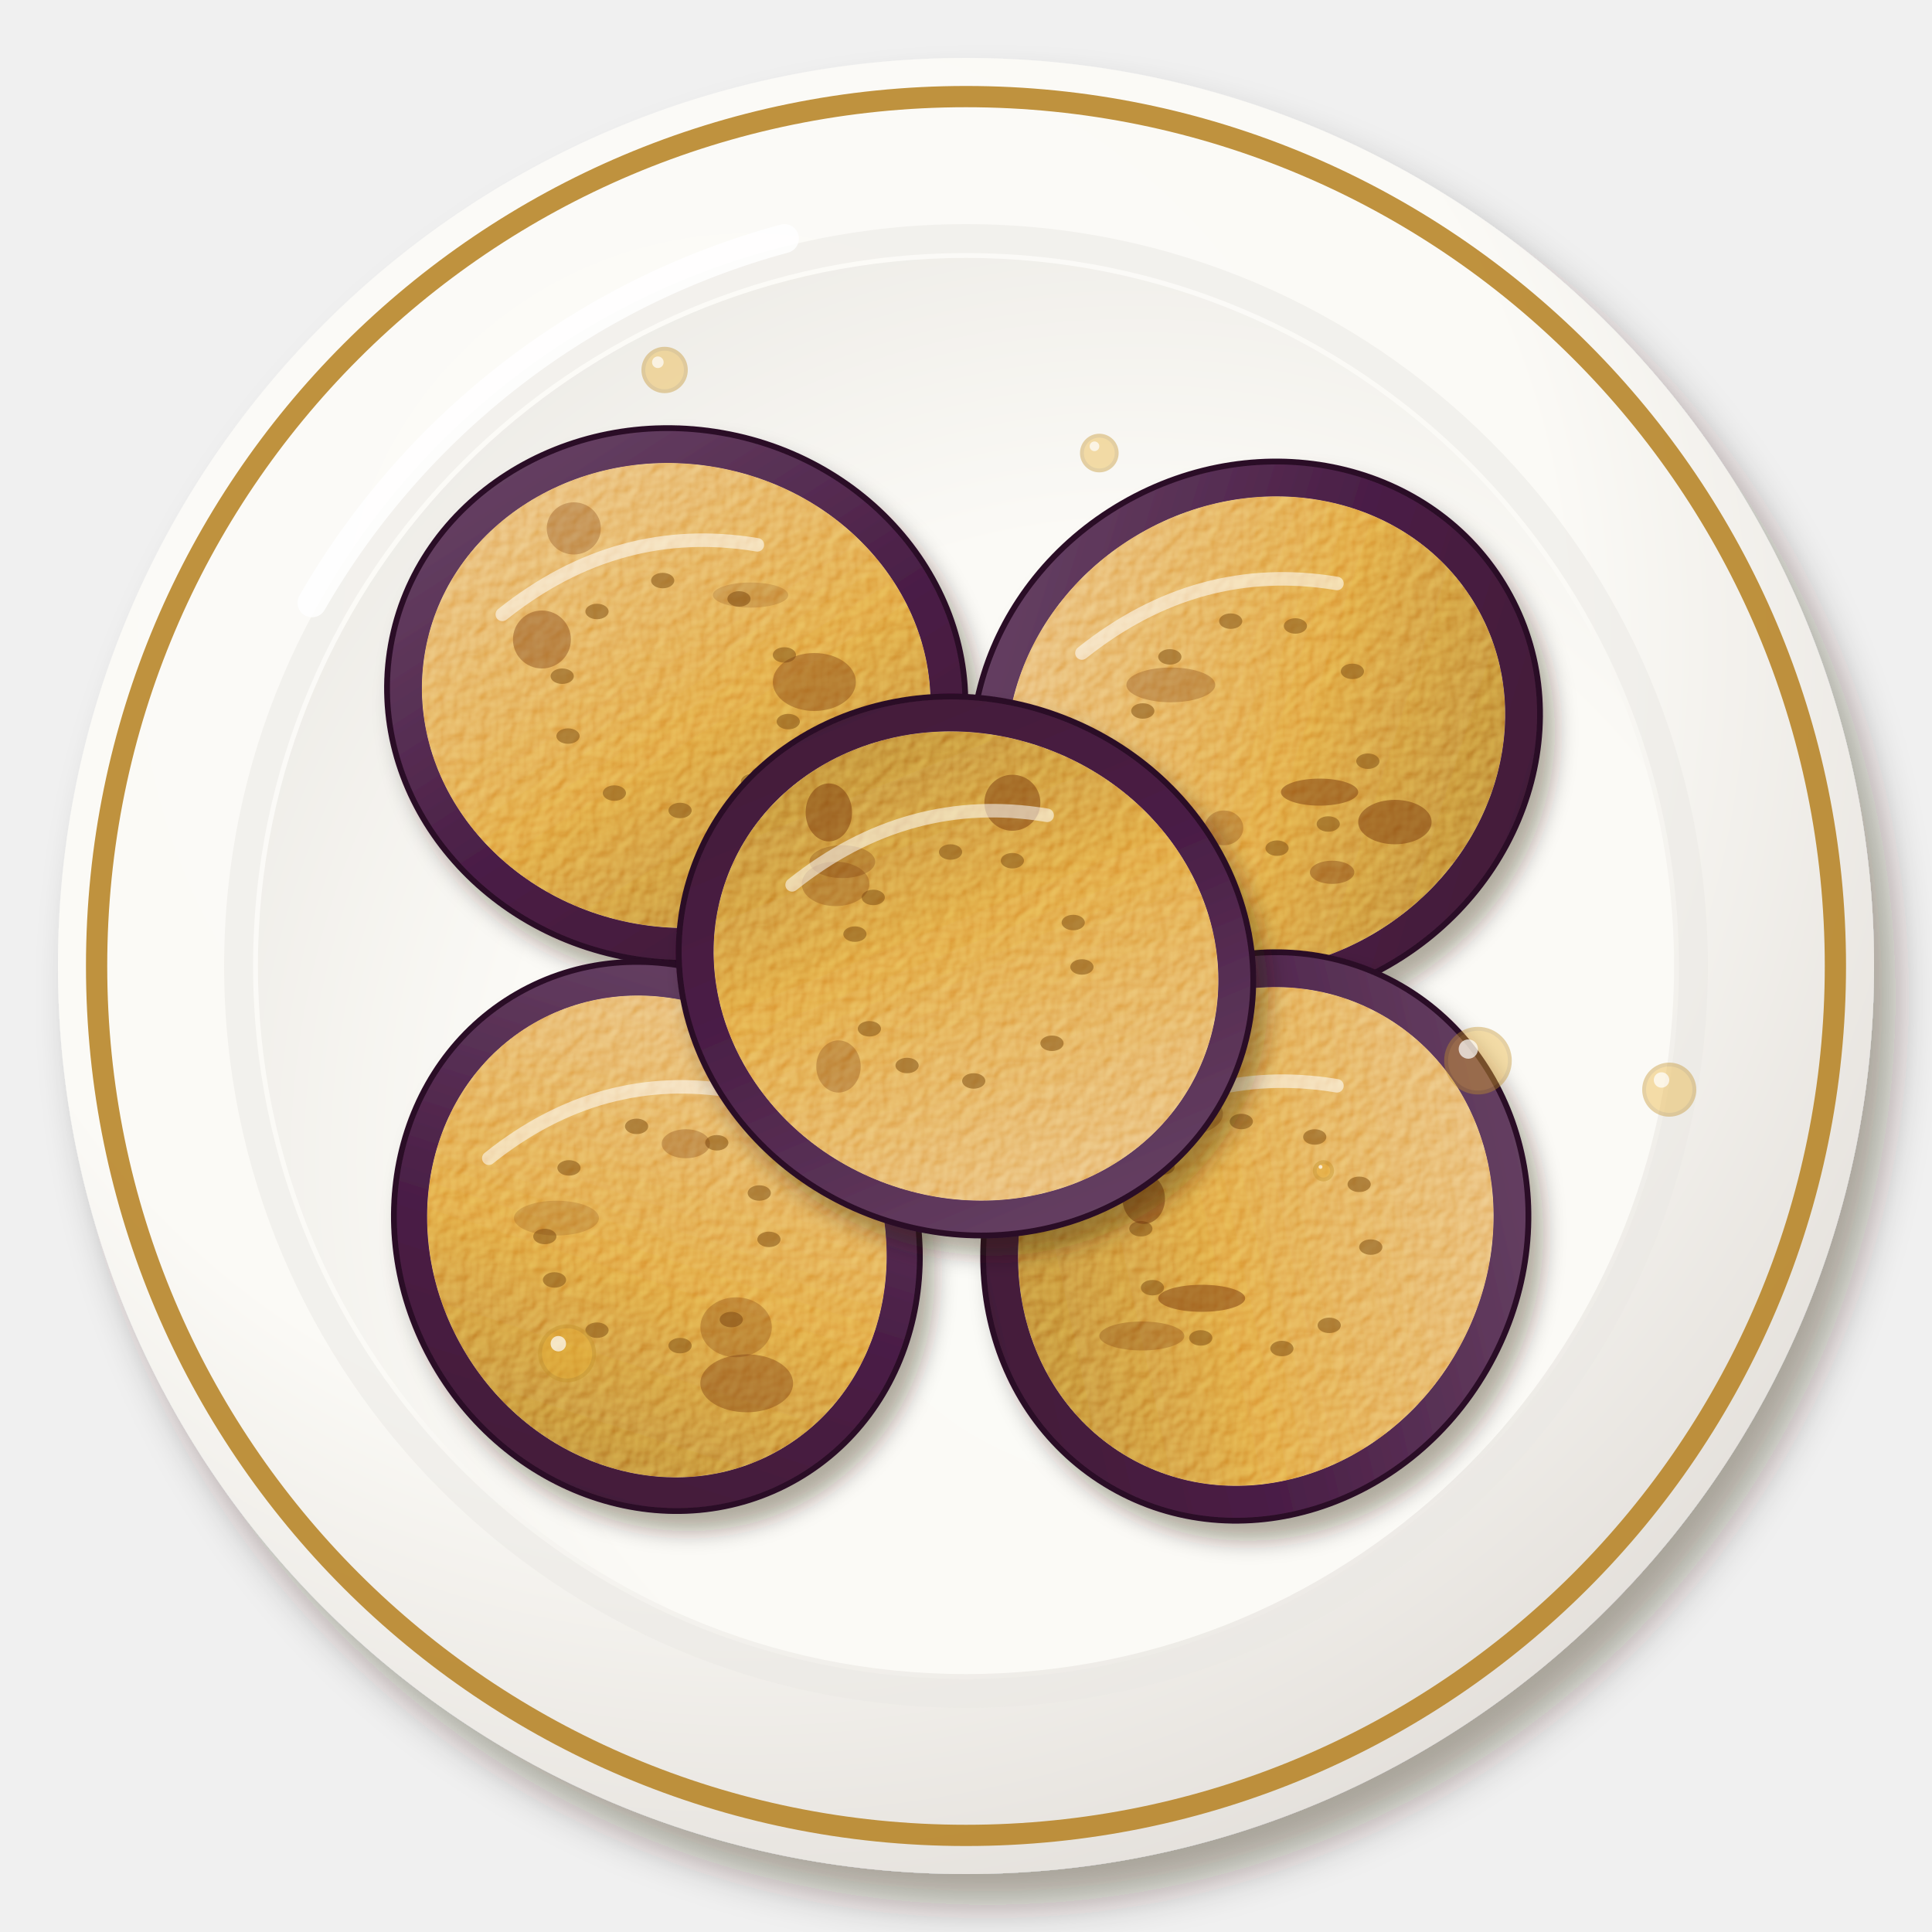
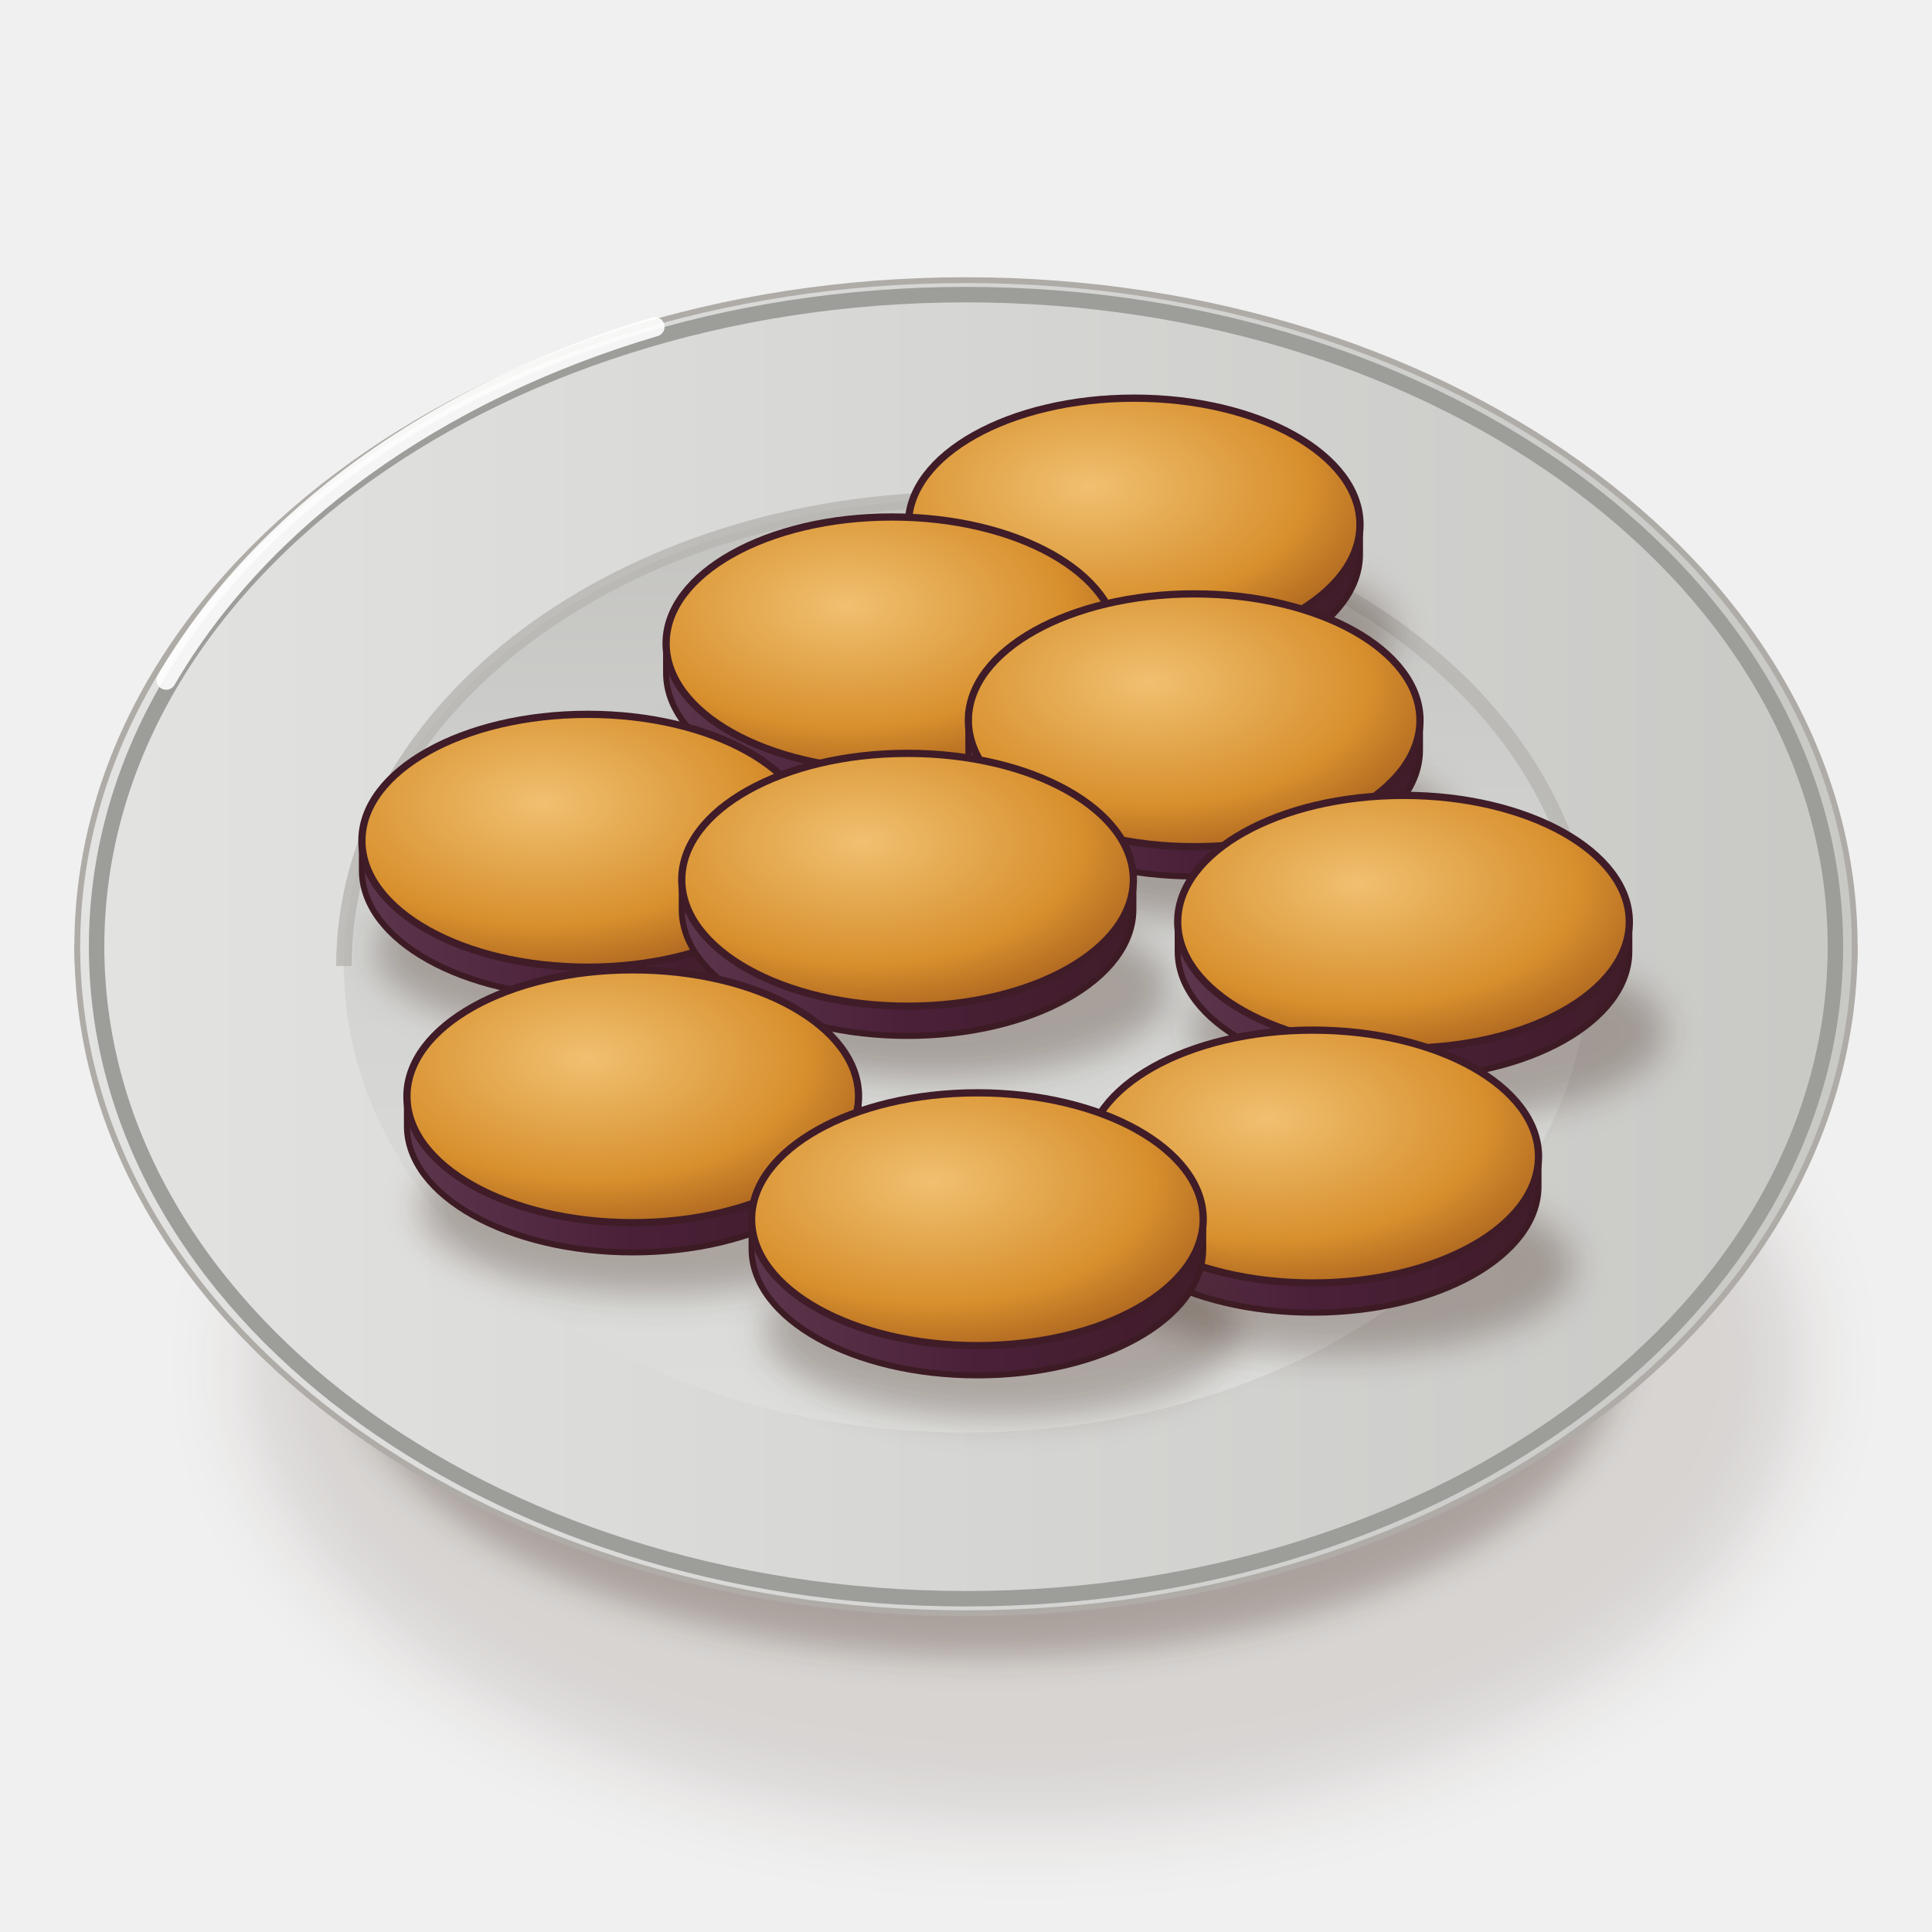
<svg xmlns="http://www.w3.org/2000/svg" viewBox="0 0 200 200" width="400" height="400">
  <defs>
-     <filter id="in_begunbhaja-1" x="-30%" y="-30%" width="160%" height="160%">
-       <feDropShadow dx="2.24" dy="3.2" stdDeviation="2.08" flood-color="#2b1607" flood-opacity=".36" />
+     <filter id="in_begunbhaja-1" x="-50%" y="-50%" width="200%" height="200%">
+       <feGaussianBlur stdDeviation="4" />
    </filter>
-     <radialGradient id="in_begunbhaja-2" cx="0.38" cy="0.32" r=".75">
-       <stop offset="0" stop-color="#fcfbf8" />
-       <stop offset=".6" stop-color="#fbfaf6" />
-       <stop offset="1" stop-color="#e2ded9" />
+     <filter id="in_begunbhaja-2" x="-50%" y="-50%" width="200%" height="200%">
+       <feGaussianBlur stdDeviation="1.6" />
+     </filter>
+     <linearGradient id="in_begunbhaja-3" x1="0" y1="0" x2="1" y2="0">
+       <stop offset="0" stop-color="#d5d6d4" />
+       <stop offset="0.6" stop-color="#c3c2bf" />
+       <stop offset="1" stop-color="#aba7a3" />
+     </linearGradient>
+     <linearGradient id="in_begunbhaja-4" x1="0" y1="0" x2="1" y2="0">
+       <stop offset="0" stop-color="#e3e3e2" />
+       <stop offset="1" stop-color="#c8c8c5" />
+     </linearGradient>
+     <linearGradient id="in_begunbhaja-5" x1="0" y1="0" x2="0" y2="1">
+       <stop offset="0" stop-color="#c3c2bf" />
+       <stop offset="0.35" stop-color="#d0d1cf" />
+       <stop offset="1" stop-color="#dedfdd" />
+     </linearGradient>
+     <radialGradient id="in_begunbhaja-6" cx="0.4" cy="0.35" r="0.8">
+       <stop offset="0" stop-color="#f0c070" />
+       <stop offset="0.6" stop-color="#d8902e" />
+       <stop offset="0.9" stop-color="#a8601e" />
+       <stop offset="1" stop-color="#5a2a2a" />
    </radialGradient>
-     <radialGradient id="in_begunbhaja-3" cx="0.62" cy="0.64" r=".75">
-       <stop offset="0" stop-color="#fbfbf7" />
-       <stop offset=".6" stop-color="#fbfaf6" />
-       <stop offset="1" stop-color="#eceae5" />
-     </radialGradient>
-     <filter id="in_begunbhaja-4" x="-30%" y="-30%" width="160%" height="160%">
-       <feDropShadow dx="1.26" dy="1.8" stdDeviation="1.17" flood-color="#2b1607" flood-opacity=".36" />
+     <filter id="in_begunbhaja-7" x="-50%" y="-50%" width="200%" height="200%">
+       <feGaussianBlur stdDeviation="1.4" />
    </filter>
-     <linearGradient id="in_begunbhaja-5" x1="0" y1="0" x2="1" y2="1">
-       <stop offset="0" stop-color="#6e4b6b" />
-       <stop offset=".55" stop-color="#4a1e46" />
-       <stop offset="1" stop-color="#401b33" />
-     </linearGradient>
-     <filter id="in_begunbhaja-6" x="-10%" y="-10%" width="120%" height="120%">
-       <feTurbulence type="fractalNoise" baseFrequency="0.7" numOctaves="2" seed="7" result="n" />
-       <feDiffuseLighting in="n" surfaceScale="2.2" lighting-color="#fff" result="l">
-         <feDistantLight azimuth="225" elevation="48" />
-       </feDiffuseLighting>
-       <feComposite in="l" in2="SourceAlpha" operator="in" result="m" />
-       <feBlend in="m" in2="SourceGraphic" mode="soft-light" result="b" />
-       <feComposite in="b" in2="SourceAlpha" operator="in" />
-     </filter>
-     <linearGradient id="in_begunbhaja-7" x1="0" y1="0" x2="1" y2="1">
-       <stop offset="0" stop-color="#e7b871" />
-       <stop offset=".55" stop-color="#dc9a34" />
-       <stop offset="1" stop-color="#a77226" />
+     <linearGradient id="in_begunbhaja-8" x1="0" y1="0" x2="1" y2="0">
+       <stop offset="0" stop-color="#5c364c" />
+       <stop offset="0.5" stop-color="#4a2038" />
+       <stop offset="1" stop-color="#401c29" />
    </linearGradient>
  </defs>
-   <g filter="url(#in_begunbhaja-1)">
-     <circle cx="100" cy="100" r="94" fill="url(#in_begunbhaja-2)" />
+   <ellipse cx="106" cy="141.25" rx="80.37" ry="47.36" fill="#3a2212" opacity="0.14" filter="url(#in_begunbhaja-1)" />
+   <ellipse cx="102" cy="139.25" rx="66.02" ry="32.29" fill="#3a2212" opacity="0.28" filter="url(#in_begunbhaja-2)" />
+   <path d="M8,98 C8,120 30.96,141.39 42.96,143.53 L157.04,143.53 C169.04,141.39 192,120 192,98Z" fill="url(#in_begunbhaja-3)" stroke="#a29c97" stroke-width=".6" />
+   <path d="M8,98A92,69 0 1 0 192,98A92,69 0 1 0 8,98Z" fill="url(#in_begunbhaja-4)" stroke="#afaba7" stroke-width=".6" />
+   <path d="M10,98A90,67.5 0 1 0 190,98A90,67.5 0 1 0 10,98Z" fill="none" stroke="#9d9e9a" stroke-width="1.6" />
+   <path d="M35.6,100A64.4,48.3 0 1 0 164.4,100A64.4,48.3 0 1 0 35.6,100Z" fill="url(#in_begunbhaja-5)" />
+   <path d="M35.6,100 A64.4,48.3 0 0 1 164.4,100" stroke="#b7b5b1" stroke-width="1.6" fill="none" opacity=".8" />
+   <path d="M17.2,70.4 A92,69 0 0 1 67.8,33.83" stroke="#fff" stroke-width="2" fill="none" stroke-linecap="round" opacity=".9" />
+   <g transform="translate(117.41 57.38) scale(1.25) translate(-117.41 -57.38)">
+     <ellipse cx="119.41" cy="64.02" rx="19.64" ry="7.33" fill="#3a2212" opacity="0.3" filter="url(#in_begunbhaja-7)" />
+     <path d="M98.71,54.92 L98.71,57.38 A18.7,10.47 0 0 0 136.11,57.38 L136.11,54.92Z" fill="url(#in_begunbhaja-8)" stroke="#3d1b24" stroke-width=".5" />
+     <ellipse cx="117.41" cy="54.92" rx="18.7" ry="10.47" fill="url(#in_begunbhaja-6)" stroke="#3f1c27" stroke-width=".6" />
  </g>
-   <circle cx="100" cy="100" r="90" fill="none" stroke="#b8862a" stroke-width="2.2" opacity=".9" />
-   <circle cx="100" cy="100" r="75.3" fill="none" stroke="#eae8e3" stroke-width="3" opacity=".5" />
-   <circle cx="100" cy="100" r="73.3" fill="url(#in_begunbhaja-3)" />
-   <path d="M32.3,62.4 A80.8,80.8 0 0 1 81.2,24.7" stroke="#fff" stroke-width="3" fill="none" stroke-linecap="round" opacity=".85" />
-   <g transform="translate(70 72)">
-     <g filter="url(#in_begunbhaja-4)">
-       <ellipse rx="30" ry="27.6" transform="rotate(10)" fill="url(#in_begunbhaja-5)" stroke="#2a0e26" stroke-width=".6" />
-     </g>
-     <g filter="url(#in_begunbhaja-6)">
-       <ellipse rx="26.4" ry="24" transform="rotate(10)" fill="url(#in_begunbhaja-7)" />
-     </g>
-     <ellipse cx="11.6" cy="2.7" rx="1.2" ry=".8" fill="#8a5a1a" opacity=".6" />
-     <ellipse cx="7.9" cy="8.9" rx="1.2" ry=".8" fill="#8a5a1a" opacity=".6" />
-     <ellipse cx="0.4" cy="11.9" rx="1.2" ry=".8" fill="#8a5a1a" opacity=".6" />
-     <ellipse cx="-6.4" cy="10.1" rx="1.2" ry=".8" fill="#8a5a1a" opacity=".6" />
-     <ellipse cx="-11.2" cy="4.2" rx="1.2" ry=".8" fill="#8a5a1a" opacity=".6" />
-     <ellipse cx="-11.8" cy="-2.0" rx="1.2" ry=".8" fill="#8a5a1a" opacity=".6" />
-     <ellipse cx="-8.2" cy="-8.7" rx="1.2" ry=".8" fill="#8a5a1a" opacity=".6" />
-     <ellipse cx="-1.4" cy="-11.9" rx="1.2" ry=".8" fill="#8a5a1a" opacity=".6" />
-     <ellipse cx="6.5" cy="-10.0" rx="1.2" ry=".8" fill="#8a5a1a" opacity=".6" />
-     <ellipse cx="11.2" cy="-4.2" rx="1.2" ry=".8" fill="#8a5a1a" opacity=".6" />
-     <ellipse cx="12.3" cy="8.0" rx="4.5" ry="1.2" fill="#7a3a0e" opacity="0.3" />
-     <ellipse cx="7.7" cy="-10.4" rx="3.9" ry="1.3" fill="#7a3a0e" opacity="0.2" />
-     <ellipse cx="14.3" cy="-1.4" rx="4.3" ry="3.0" fill="#7a3a0e" opacity="0.4" />
-     <ellipse cx="-10.6" cy="-17.3" rx="2.8" ry="2.7" fill="#7a3a0e" opacity="0.3" />
-     <ellipse cx="-13.9" cy="-5.8" rx="3.0" ry="3.0" fill="#7a3a0e" opacity="0.4" />
-     <path d="M-18,-8.4 Q-6,-18 8.4,-15.6" stroke="#fff" stroke-width="1.4" fill="none" stroke-linecap="round" opacity=".55" />
+   <g transform="translate(92.33 69.68) scale(1.25) translate(-92.33 -69.68)">
+     <ellipse cx="94.33" cy="76.31" rx="19.64" ry="7.33" fill="#3a2212" opacity="0.3" filter="url(#in_begunbhaja-7)" />
+     <path d="M73.63,67.22 L73.63,69.68 A18.7,10.47 0 0 0 111.03,69.68 L111.03,67.22Z" fill="url(#in_begunbhaja-8)" stroke="#3d1b24" stroke-width=".5" />
+     <ellipse cx="92.33" cy="67.22" rx="18.7" ry="10.47" fill="url(#in_begunbhaja-6)" stroke="#3f1c27" stroke-width=".6" />
  </g>
-   <g transform="translate(130 76)">
-     <g filter="url(#in_begunbhaja-4)">
-       <ellipse rx="30" ry="27.6" transform="rotate(-30)" fill="url(#in_begunbhaja-5)" stroke="#2a0e26" stroke-width=".6" />
-     </g>
-     <g filter="url(#in_begunbhaja-6)">
-       <ellipse rx="26.4" ry="24" transform="rotate(-30)" fill="url(#in_begunbhaja-7)" />
-     </g>
-     <ellipse cx="11.6" cy="2.8" rx="1.2" ry=".8" fill="#8a5a1a" opacity=".6" />
-     <ellipse cx="7.5" cy="9.3" rx="1.2" ry=".8" fill="#8a5a1a" opacity=".6" />
-     <ellipse cx="2.2" cy="11.8" rx="1.2" ry=".8" fill="#8a5a1a" opacity=".6" />
-     <ellipse cx="-6.6" cy="9.9" rx="1.2" ry=".8" fill="#8a5a1a" opacity=".6" />
-     <ellipse cx="-10.5" cy="5.7" rx="1.2" ry=".8" fill="#8a5a1a" opacity=".6" />
-     <ellipse cx="-11.7" cy="-2.4" rx="1.2" ry=".8" fill="#8a5a1a" opacity=".6" />
-     <ellipse cx="-8.9" cy="-8" rx="1.2" ry=".8" fill="#8a5a1a" opacity=".6" />
-     <ellipse cx="-2.6" cy="-11.7" rx="1.2" ry=".8" fill="#8a5a1a" opacity=".6" />
-     <ellipse cx="4.1" cy="-11.2" rx="1.2" ry=".8" fill="#8a5a1a" opacity=".6" />
-     <ellipse cx="10.0" cy="-6.5" rx="1.2" ry=".8" fill="#8a5a1a" opacity=".6" />
-     <ellipse cx="14.4" cy="9.1" rx="3.8" ry="2.3" fill="#7a3a0e" opacity="0.5" />
-     <ellipse cx="6.6" cy="6" rx="4.0" ry="1.4" fill="#7a3a0e" opacity="0.5" />
-     <ellipse cx="-3.3" cy="9.7" rx="2.0" ry="1.8" fill="#7a3a0e" opacity="0.3" />
-     <ellipse cx="-8.8" cy="-5.1" rx="4.6" ry="1.8" fill="#7a3a0e" opacity="0.3" />
-     <ellipse cx="7.9" cy="14.3" rx="2.3" ry="1.2" fill="#7a3a0e" opacity="0.4" />
-     <path d="M-18,-8.4 Q-6,-18 8.4,-15.6" stroke="#fff" stroke-width="1.4" fill="none" stroke-linecap="round" opacity=".55" />
+   <g transform="translate(123.62 77.64) scale(1.25) translate(-123.62 -77.64)">
+     <ellipse cx="125.62" cy="84.28" rx="19.64" ry="7.33" fill="#3a2212" opacity="0.3" filter="url(#in_begunbhaja-7)" />
+     <path d="M104.92,75.18 L104.92,77.64 A18.7,10.47 0 0 0 142.32,77.64 L142.32,75.18Z" fill="url(#in_begunbhaja-8)" stroke="#3d1b24" stroke-width=".5" />
+     <ellipse cx="123.62" cy="75.18" rx="18.7" ry="10.47" fill="url(#in_begunbhaja-6)" stroke="#3f1c27" stroke-width=".6" />
  </g>
-   <g transform="translate(68 128)">
-     <g filter="url(#in_begunbhaja-4)">
-       <ellipse rx="29" ry="26.6" transform="rotate(60)" fill="url(#in_begunbhaja-5)" stroke="#2a0e26" stroke-width=".6" />
-     </g>
-     <g filter="url(#in_begunbhaja-6)">
-       <ellipse rx="25.5" ry="23.2" transform="rotate(60)" fill="url(#in_begunbhaja-7)" />
-     </g>
-     <ellipse cx="11.6" cy="0.3" rx="1.2" ry=".8" fill="#8a5a1a" opacity=".6" />
-     <ellipse cx="7.7" cy="8.6" rx="1.2" ry=".8" fill="#8a5a1a" opacity=".6" />
-     <ellipse cx="2.4" cy="11.3" rx="1.2" ry=".8" fill="#8a5a1a" opacity=".6" />
-     <ellipse cx="-6.2" cy="9.7" rx="1.2" ry=".8" fill="#8a5a1a" opacity=".6" />
-     <ellipse cx="-10.6" cy="4.5" rx="1.2" ry=".8" fill="#8a5a1a" opacity=".6" />
-     <ellipse cx="-11.6" cy="-0.0" rx="1.2" ry=".8" fill="#8a5a1a" opacity=".6" />
-     <ellipse cx="-9.1" cy="-7.1" rx="1.2" ry=".8" fill="#8a5a1a" opacity=".6" />
-     <ellipse cx="-2.1" cy="-11.4" rx="1.2" ry=".8" fill="#8a5a1a" opacity=".6" />
-     <ellipse cx="6.2" cy="-9.7" rx="1.2" ry=".8" fill="#8a5a1a" opacity=".6" />
-     <ellipse cx="10.6" cy="-4.5" rx="1.2" ry=".8" fill="#8a5a1a" opacity=".6" />
-     <ellipse cx="-10.4" cy="-1.9" rx="4.4" ry="1.8" fill="#7a3a0e" opacity="0.2" />
-     <ellipse cx="13.6" cy="-13.9" rx="4.8" ry="2.0" fill="#7a3a0e" opacity="0.4" />
-     <ellipse cx="3.0" cy="-9.6" rx="2.5" ry="1.5" fill="#7a3a0e" opacity="0.3" />
-     <ellipse cx="8.2" cy="9.4" rx="3.7" ry="3.1" fill="#7a3a0e" opacity="0.3" />
-     <ellipse cx="9.3" cy="15.2" rx="4.8" ry="3.0" fill="#7a3a0e" opacity="0.4" />
-     <path d="M-17.4,-8.1 Q-5.8,-17.4 8.1,-15.0" stroke="#fff" stroke-width="1.4" fill="none" stroke-linecap="round" opacity=".55" />
+   <g transform="translate(60.84 90.11) scale(1.25) translate(-60.84 -90.11)">
+     <ellipse cx="62.84" cy="96.75" rx="19.64" ry="7.33" fill="#3a2212" opacity="0.3" filter="url(#in_begunbhaja-7)" />
+     <path d="M42.14,87.65 L42.14,90.11 A18.7,10.47 0 0 0 79.54,90.11 L79.54,87.65Z" fill="url(#in_begunbhaja-8)" stroke="#3d1b24" stroke-width=".5" />
+     <ellipse cx="60.84" cy="87.65" rx="18.7" ry="10.47" fill="url(#in_begunbhaja-6)" stroke="#3f1c27" stroke-width=".6" />
  </g>
-   <g transform="translate(130 128)">
-     <g filter="url(#in_begunbhaja-4)">
-       <ellipse rx="30" ry="27.6" transform="rotate(120)" fill="url(#in_begunbhaja-5)" stroke="#2a0e26" stroke-width=".6" />
-     </g>
-     <g filter="url(#in_begunbhaja-6)">
-       <ellipse rx="26.4" ry="24" transform="rotate(120)" fill="url(#in_begunbhaja-7)" />
-     </g>
-     <ellipse cx="11.9" cy="1.1" rx="1.2" ry=".8" fill="#8a5a1a" opacity=".6" />
-     <ellipse cx="7.6" cy="9.2" rx="1.2" ry=".8" fill="#8a5a1a" opacity=".6" />
-     <ellipse cx="2.7" cy="11.6" rx="1.2" ry=".8" fill="#8a5a1a" opacity=".6" />
-     <ellipse cx="-5.7" cy="10.5" rx="1.2" ry=".8" fill="#8a5a1a" opacity=".6" />
-     <ellipse cx="-10.7" cy="5.3" rx="1.2" ry=".8" fill="#8a5a1a" opacity=".6" />
-     <ellipse cx="-11.9" cy="-0.8" rx="1.2" ry=".8" fill="#8a5a1a" opacity=".6" />
-     <ellipse cx="-9.6" cy="-7.2" rx="1.2" ry=".8" fill="#8a5a1a" opacity=".6" />
-     <ellipse cx="-1.5" cy="-11.9" rx="1.2" ry=".8" fill="#8a5a1a" opacity=".6" />
-     <ellipse cx="6.1" cy="-10.3" rx="1.2" ry=".8" fill="#8a5a1a" opacity=".6" />
-     <ellipse cx="10.7" cy="-5.4" rx="1.2" ry=".8" fill="#8a5a1a" opacity=".6" />
-     <ellipse cx="-12.9" cy="-13.6" rx="3.9" ry="2.5" fill="#7a3a0e" opacity="0.5" />
-     <ellipse cx="-7.7" cy="-12.7" rx="4.3" ry="2.3" fill="#7a3a0e" opacity="0.3" />
-     <ellipse cx="-11.6" cy="-3.9" rx="2.2" ry="2.6" fill="#7a3a0e" opacity="0.5" />
-     <ellipse cx="-5.6" cy="6.4" rx="4.5" ry="1.4" fill="#7a3a0e" opacity="0.5" />
-     <ellipse cx="-11.8" cy="10.3" rx="4.4" ry="1.5" fill="#7a3a0e" opacity="0.3" />
-     <path d="M-18,-8.4 Q-6,-18 8.4,-15.6" stroke="#fff" stroke-width="1.4" fill="none" stroke-linecap="round" opacity=".55" />
+   <g transform="translate(93.95 94.15) scale(1.25) translate(-93.95 -94.15)">
+     <ellipse cx="95.95" cy="100.78" rx="19.64" ry="7.33" fill="#3a2212" opacity="0.3" filter="url(#in_begunbhaja-7)" />
+     <path d="M75.25,91.69 L75.25,94.15 A18.7,10.47 0 0 0 112.65,94.15 L112.65,91.69Z" fill="url(#in_begunbhaja-8)" stroke="#3d1b24" stroke-width=".5" />
+     <ellipse cx="93.95" cy="91.69" rx="18.7" ry="10.47" fill="url(#in_begunbhaja-6)" stroke="#3f1c27" stroke-width=".6" />
  </g>
-   <g transform="translate(100 100)">
-     <g filter="url(#in_begunbhaja-4)">
-       <ellipse rx="30" ry="27.6" transform="rotate(200)" fill="url(#in_begunbhaja-5)" stroke="#2a0e26" stroke-width=".6" />
-     </g>
-     <g filter="url(#in_begunbhaja-6)">
-       <ellipse rx="26.4" ry="24" transform="rotate(200)" fill="url(#in_begunbhaja-7)" />
-     </g>
-     <ellipse cx="12" cy="0.1" rx="1.2" ry=".8" fill="#8a5a1a" opacity=".6" />
-     <ellipse cx="8.9" cy="8.0" rx="1.2" ry=".8" fill="#8a5a1a" opacity=".6" />
-     <ellipse cx="0.8" cy="11.9" rx="1.2" ry=".8" fill="#8a5a1a" opacity=".6" />
-     <ellipse cx="-6.1" cy="10.3" rx="1.2" ry=".8" fill="#8a5a1a" opacity=".6" />
-     <ellipse cx="-10.0" cy="6.5" rx="1.2" ry=".8" fill="#8a5a1a" opacity=".6" />
-     <ellipse cx="-11.5" cy="-3.3" rx="1.2" ry=".8" fill="#8a5a1a" opacity=".6" />
-     <ellipse cx="-9.6" cy="-7.1" rx="1.2" ry=".8" fill="#8a5a1a" opacity=".6" />
-     <ellipse cx="-1.6" cy="-11.8" rx="1.2" ry=".8" fill="#8a5a1a" opacity=".6" />
-     <ellipse cx="4.8" cy="-10.9" rx="1.2" ry=".8" fill="#8a5a1a" opacity=".6" />
-     <ellipse cx="11.1" cy="-4.5" rx="1.2" ry=".8" fill="#8a5a1a" opacity=".6" />
-     <ellipse cx="-12.8" cy="-10.8" rx="3.4" ry="1.7" fill="#7a3a0e" opacity="0.3" />
-     <ellipse cx="4.8" cy="-16.9" rx="2.9" ry="2.9" fill="#7a3a0e" opacity="0.5" />
-     <ellipse cx="-13.5" cy="-8.5" rx="3.5" ry="2.3" fill="#7a3a0e" opacity="0.3" />
-     <ellipse cx="-13.2" cy="10.4" rx="2.3" ry="2.7" fill="#7a3a0e" opacity="0.3" />
-     <ellipse cx="-14.2" cy="-15.9" rx="2.4" ry="3.0" fill="#7a3a0e" opacity="0.5" />
-     <path d="M-18,-8.4 Q-6,-18 8.4,-15.6" stroke="#fff" stroke-width="1.4" fill="none" stroke-linecap="round" opacity=".55" />
+   <g transform="translate(145.29 98.5) scale(1.25) translate(-145.29 -98.5)">
+     <ellipse cx="147.29" cy="105.14" rx="19.64" ry="7.33" fill="#3a2212" opacity="0.3" filter="url(#in_begunbhaja-7)" />
+     <path d="M126.59,96.04 L126.59,98.5 A18.7,10.47 0 0 0 163.99,98.5 L163.99,96.04Z" fill="url(#in_begunbhaja-8)" stroke="#3d1b24" stroke-width=".5" />
+     <ellipse cx="145.29" cy="96.04" rx="18.7" ry="10.47" fill="url(#in_begunbhaja-6)" stroke="#3f1c27" stroke-width=".6" />
  </g>
-   <circle cx="172.8" cy="112.8" r="2.6" fill="#e8b030" opacity="0.4" stroke="#c29128" stroke-width=".4" />
-   <circle cx="172" cy="111.8" r="0.8" fill="#fff" opacity=".7" />
-   <circle cx="68.8" cy="38.3" r="2.2" fill="#e8b030" opacity="0.4" stroke="#c29128" stroke-width=".4" />
-   <circle cx="68.1" cy="37.5" r="0.6" fill="#fff" opacity=".7" />
-   <circle cx="137.0" cy="121.2" r="0.9" fill="#e8b030" opacity="0.4" stroke="#c29128" stroke-width=".4" />
-   <circle cx="136.7" cy="120.8" r="0.2" fill="#fff" opacity=".7" />
-   <circle cx="113.8" cy="46.9" r="1.8" fill="#e8b030" opacity="0.4" stroke="#c29128" stroke-width=".4" />
-   <circle cx="113.3" cy="46.2" r="0.5" fill="#fff" opacity=".7" />
-   <circle cx="58.7" cy="140.1" r="2.8" fill="#e8b030" opacity="0.4" stroke="#c29128" stroke-width=".4" />
-   <circle cx="57.8" cy="139.1" r="0.8" fill="#fff" opacity=".7" />
-   <circle cx="153.0" cy="109.8" r="3.3" fill="#e8b030" opacity="0.4" stroke="#c29128" stroke-width=".4" />
-   <circle cx="152.0" cy="108.6" r="1" fill="#fff" opacity=".7" />
+   <g transform="translate(65.5 116.56) scale(1.25) translate(-65.5 -116.56)">
+     <ellipse cx="67.5" cy="123.19" rx="19.64" ry="7.33" fill="#3a2212" opacity="0.3" filter="url(#in_begunbhaja-7)" />
+     <path d="M46.8,114.1 L46.8,116.56 A18.7,10.47 0 0 0 84.2,116.56 L84.2,114.1Z" fill="url(#in_begunbhaja-8)" stroke="#3d1b24" stroke-width=".5" />
+     <ellipse cx="65.5" cy="114.1" rx="18.7" ry="10.47" fill="url(#in_begunbhaja-6)" stroke="#3f1c27" stroke-width=".6" />
+   </g>
+   <g transform="translate(135.89 122.8) scale(1.25) translate(-135.89 -122.8)">
+     <ellipse cx="137.89" cy="129.44" rx="19.64" ry="7.33" fill="#3a2212" opacity="0.3" filter="url(#in_begunbhaja-7)" />
+     <path d="M117.19,120.34 L117.19,122.8 A18.7,10.47 0 0 0 154.59,122.8 L154.59,120.34Z" fill="url(#in_begunbhaja-8)" stroke="#3d1b24" stroke-width=".5" />
+     <ellipse cx="135.89" cy="120.34" rx="18.7" ry="10.47" fill="url(#in_begunbhaja-6)" stroke="#3f1c27" stroke-width=".6" />
+   </g>
+   <g transform="translate(101.18 129.29) scale(1.25) translate(-101.18 -129.29)">
+     <ellipse cx="103.18" cy="135.93" rx="19.64" ry="7.33" fill="#3a2212" opacity="0.3" filter="url(#in_begunbhaja-7)" />
+     <path d="M82.48,126.83 L82.48,129.29 A18.7,10.47 0 0 0 119.88,129.29 L119.88,126.83Z" fill="url(#in_begunbhaja-8)" stroke="#3d1b24" stroke-width=".5" />
+     <ellipse cx="101.18" cy="126.83" rx="18.7" ry="10.47" fill="url(#in_begunbhaja-6)" stroke="#3f1c27" stroke-width=".6" />
+   </g>
</svg>
